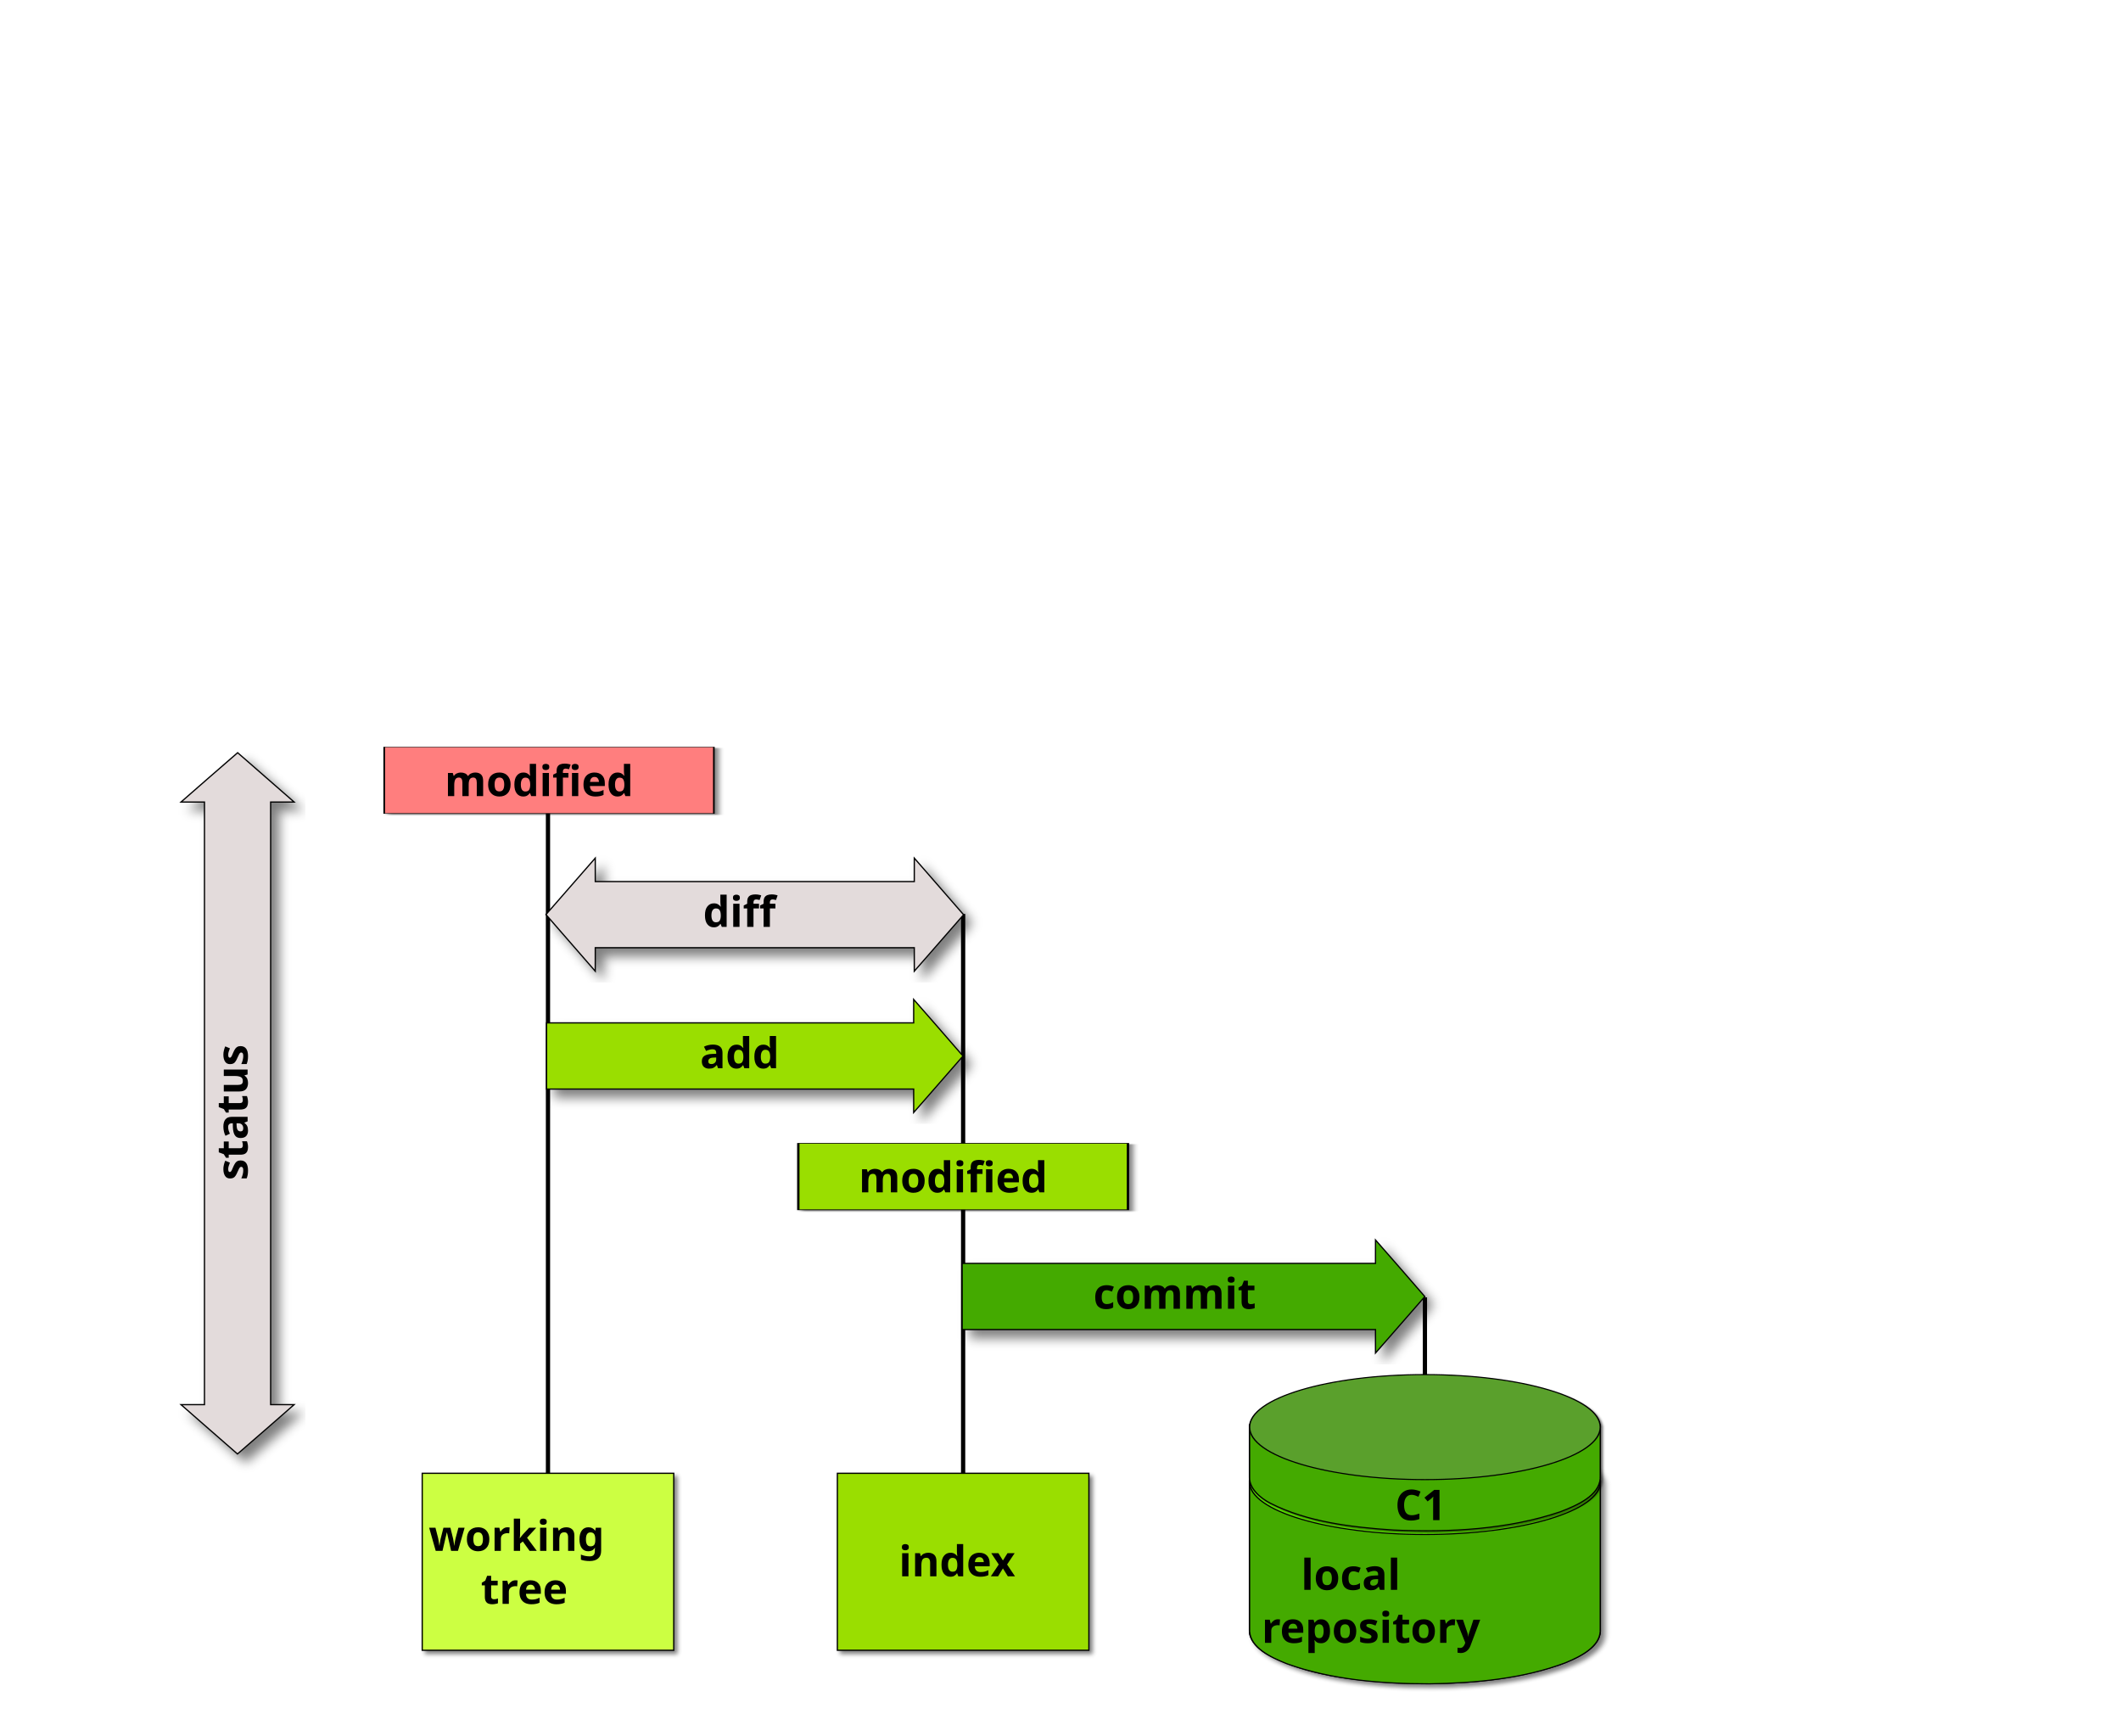
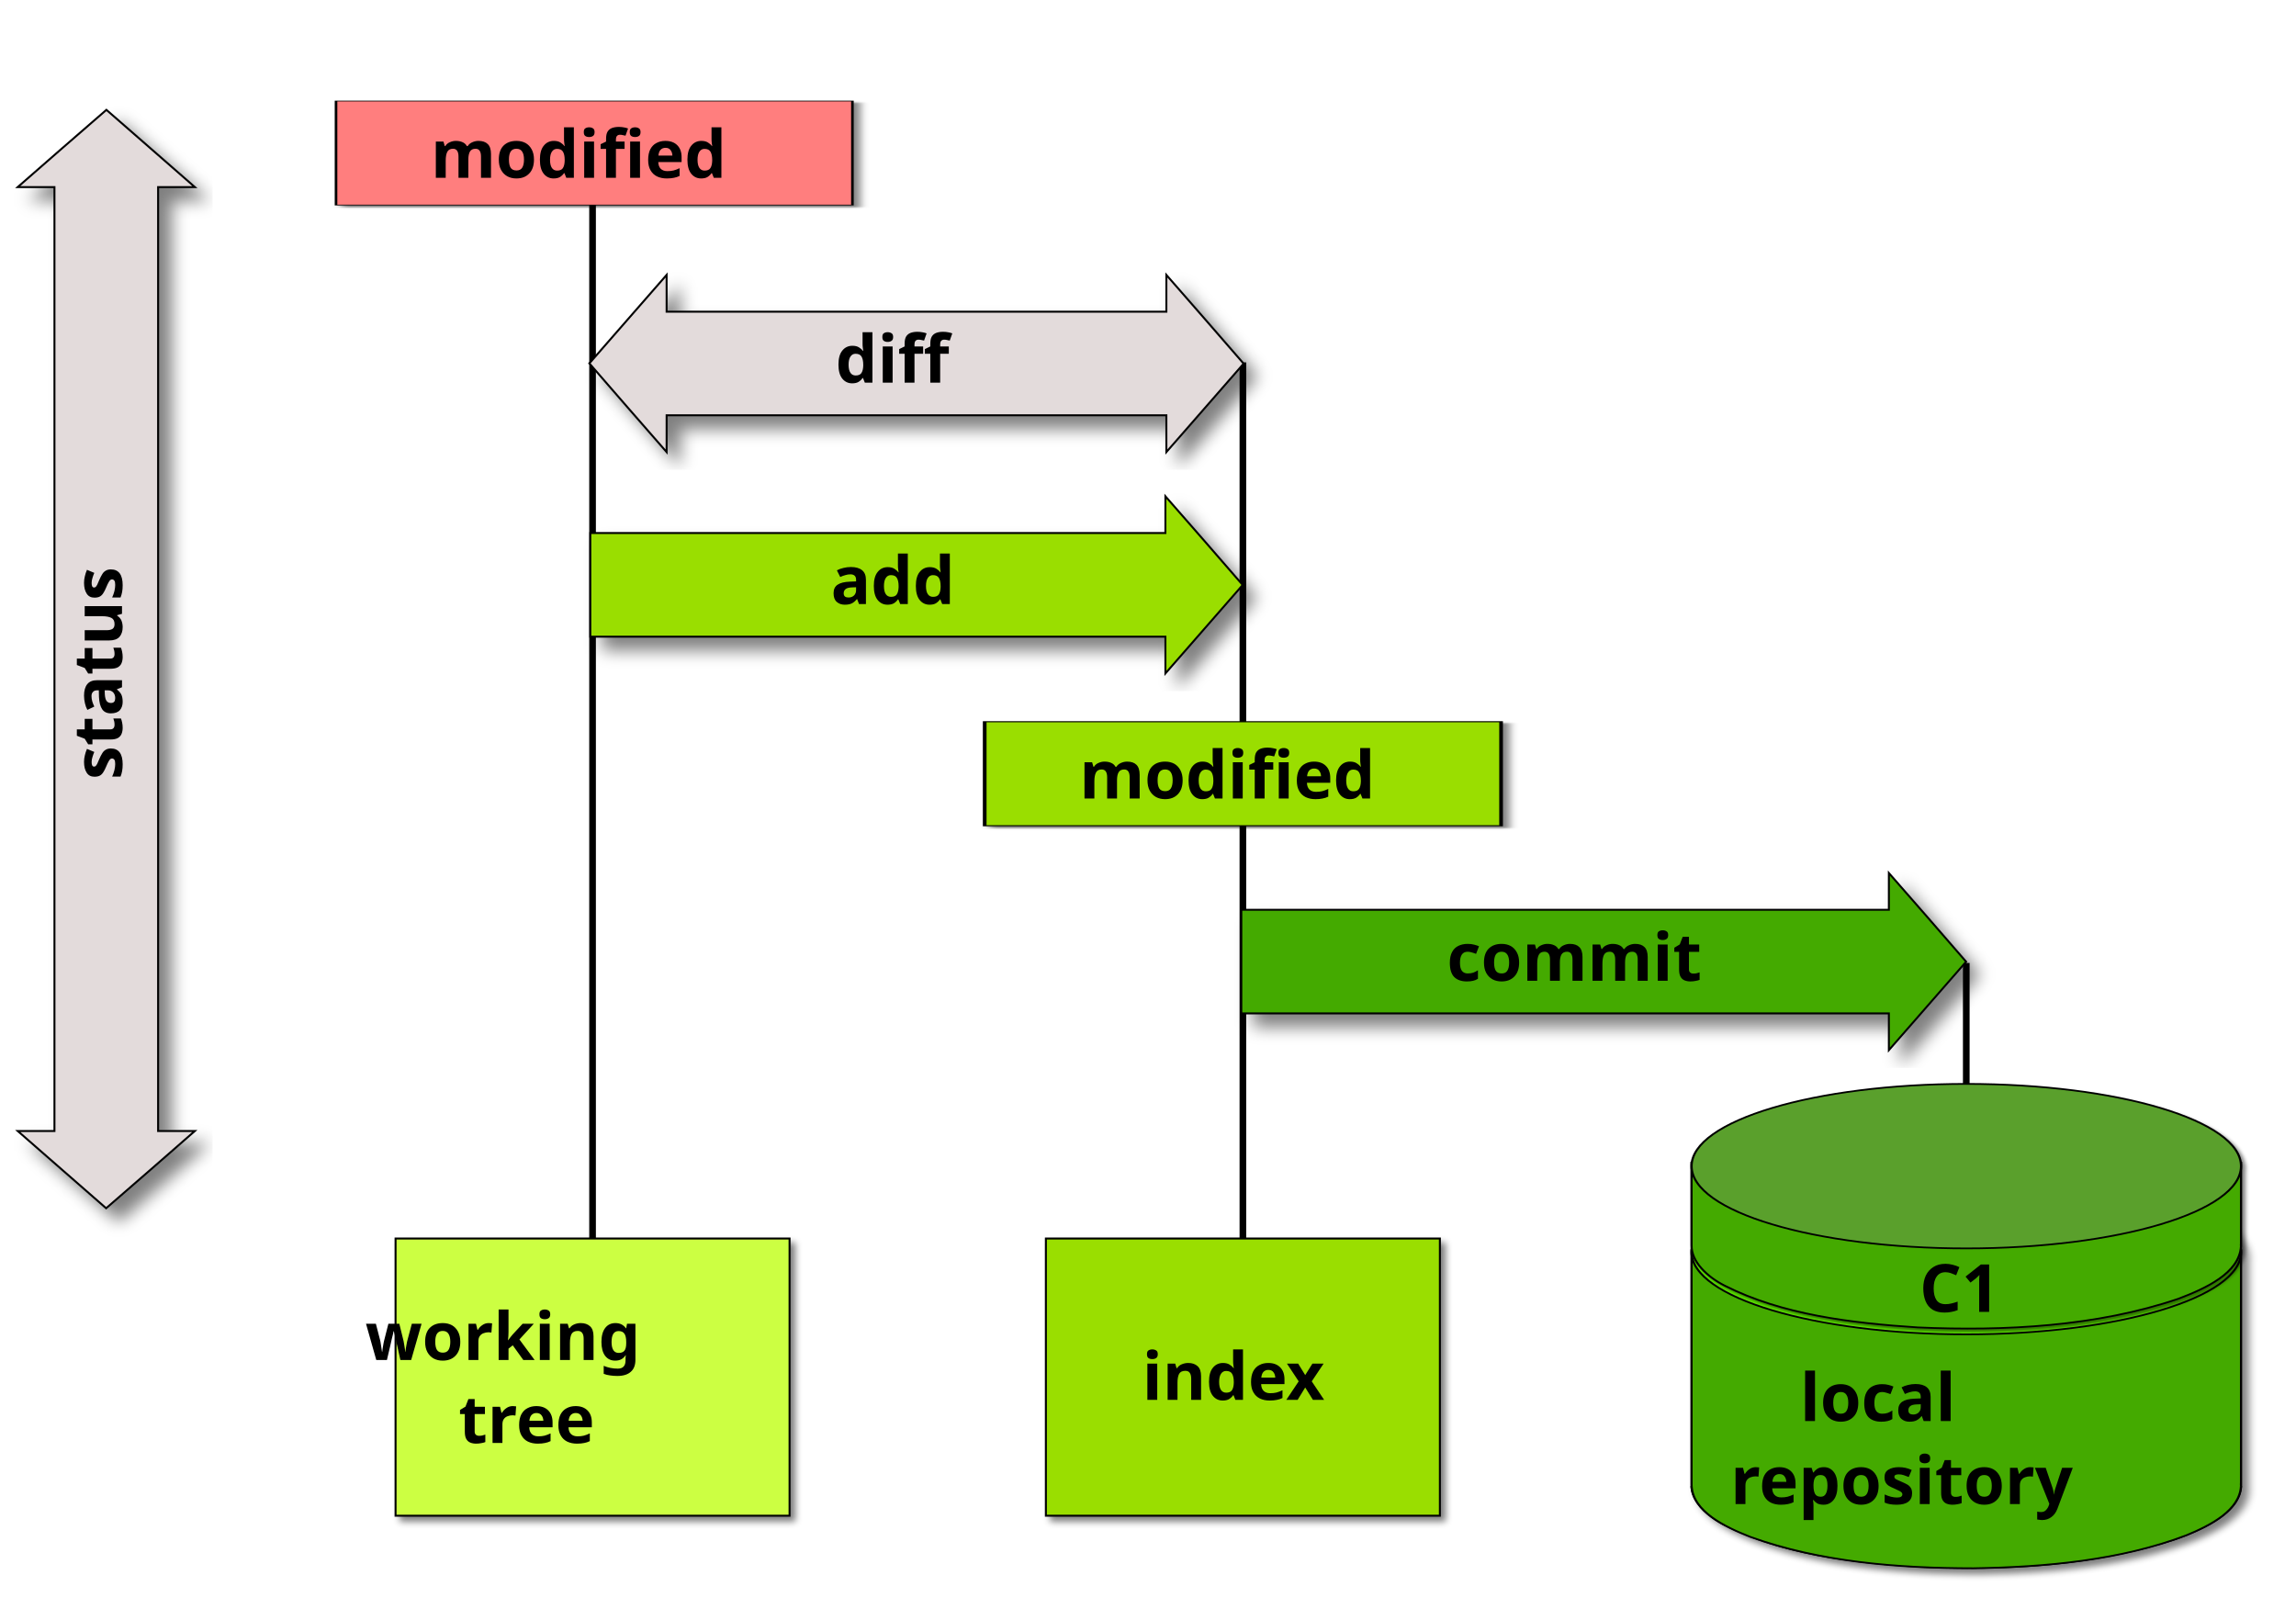
- <svg xmlns="http://www.w3.org/2000/svg" xmlns:ns1="http://www.openswatchbook.org/uri/2009/osb" width="389.764" height="318.898" id="svg2" version="1.1">
+ <svg xmlns="http://www.w3.org/2000/svg" xmlns:ns1="http://www.openswatchbook.org/uri/2009/osb" width="269.34" height="188.648" id="svg2" version="1.1">
  <defs id="defs4">
    <marker style="overflow:visible" id="TriangleOutS" refX="0" refY="0" orient="auto">
-       <path transform="scale(0.2,0.2)" style="fill-rule:evenodd;stroke:#000000;stroke-width:1pt" d="m 5.77,0 -8.65,5 0,-10 8.65,5 z" id="path4184" />
+       <path transform="scale(0.2)" style="fill-rule:evenodd;stroke:#000000;stroke-width:1pt" d="M 5.77,0 -2.88,5 V -5 Z" id="path4184" />
    </marker>
    <marker style="overflow:visible" id="TriangleOutL" refX="0" refY="0" orient="auto">
-       <path transform="scale(0.8,0.8)" style="fill-rule:evenodd;stroke:#000000;stroke-width:1pt" d="m 5.77,0 -8.65,5 0,-10 8.65,5 z" id="path4178" />
+       <path transform="scale(0.8)" style="fill-rule:evenodd;stroke:#000000;stroke-width:1pt" d="M 5.77,0 -2.88,5 V -5 Z" id="path4178" />
    </marker>
    <marker style="overflow:visible" id="Arrow1Mend" refX="0" refY="0" orient="auto">
-       <path transform="matrix(-0.4,0,0,-0.4,-4,0)" style="fill-rule:evenodd;stroke:#000000;stroke-width:1pt" d="M 0,0 5,-5 -12.5,0 5,5 0,0 z" id="path4045" />
+       <path transform="matrix(-0.4,0,0,-0.4,-4,0)" style="fill-rule:evenodd;stroke:#000000;stroke-width:1pt" d="M 0,0 5,-5 -12.5,0 5,5 Z" id="path4045" />
    </marker>
    <marker style="overflow:visible" id="Arrow1Lend" refX="0" refY="0" orient="auto">
-       <path transform="matrix(-0.8,0,0,-0.8,-10,0)" style="fill-rule:evenodd;stroke:#000000;stroke-width:1pt" d="M 0,0 5,-5 -12.5,0 5,5 0,0 z" id="path4039" />
+       <path transform="matrix(-0.8,0,0,-0.8,-10,0)" style="fill-rule:evenodd;stroke:#000000;stroke-width:1pt" d="M 0,0 5,-5 -12.5,0 5,5 Z" id="path4039" />
    </marker>
    <marker style="overflow:visible" id="Arrow1Lstart" refX="0" refY="0" orient="auto">
-       <path transform="matrix(0.8,0,0,0.8,10,0)" style="fill-rule:evenodd;stroke:#000000;stroke-width:1pt" d="M 0,0 5,-5 -12.5,0 5,5 0,0 z" id="path4036" />
+       <path transform="matrix(0.8,0,0,0.8,10,0)" style="fill-rule:evenodd;stroke:#000000;stroke-width:1pt" d="M 0,0 5,-5 -12.5,0 5,5 Z" id="path4036" />
    </marker>
    <linearGradient ns1:paint="solid" id="linearGradient4513">
      <stop id="stop4515" offset="0" style="stop-color:#000000;stop-opacity:1;" />
    </linearGradient>
    <marker style="overflow:visible" id="Arrow2Lend" refX="0" refY="0" orient="auto">
      <path transform="matrix(-1.1,0,0,-1.1,-1.1,0)" d="M 8.719,4.034 -2.207,0.016 8.719,-4.002 c -1.745,2.372 -1.735,5.617 -6e-7,8.035 z" style="fill-rule:evenodd;stroke-width:0.625;stroke-linejoin:round" id="path4057" />
    </marker>
    <marker style="overflow:visible" id="Arrow2Lend-7" refX="0" refY="0" orient="auto">
      <path transform="matrix(-1.1,0,0,-1.1,-1.1,0)" d="M 8.719,4.034 -2.207,0.016 8.719,-4.002 c -1.745,2.372 -1.735,5.617 -6e-7,8.035 z" style="fill-rule:evenodd;stroke-width:0.625;stroke-linejoin:round" id="path4057-6" />
    </marker>
    <marker style="overflow:visible" id="TriangleOutS9" refX="0" refY="0" orient="auto">
-       <path transform="scale(0.2,0.2)" style="fill:#deaa87;fill-rule:evenodd;stroke:#deaa87;stroke-width:1pt" d="m 5.77,0 -8.65,5 0,-10 8.65,5 z" id="path6605" />
+       <path transform="scale(0.2)" style="fill:#deaa87;fill-rule:evenodd;stroke:#deaa87;stroke-width:1pt" d="M 5.77,0 -2.88,5 V -5 Z" id="path6605" />
    </marker>
-     <filter color-interpolation-filters="sRGB" id="filter5995-5">
+     <filter id="filter5995-5" style="color-interpolation-filters:sRGB">
      <feFlood flood-opacity="0.5" flood-color="rgb(0,0,0)" result="flood" id="feFlood5997-8" />
      <feComposite in="flood" in2="SourceGraphic" operator="in" result="composite1" id="feComposite5999-9" />
      <feGaussianBlur stdDeviation="1" result="blur" id="feGaussianBlur6001-2" />
      <feOffset dx="1.5" dy="1.5" result="offset" id="feOffset6003-8" />
      <feComposite in="SourceGraphic" in2="offset" operator="over" result="composite2" id="feComposite6005-6" />
    </filter>
-     <filter color-interpolation-filters="sRGB" id="filter5995-1">
+     <filter id="filter5995-1" style="color-interpolation-filters:sRGB">
      <feFlood flood-opacity="0.5" flood-color="rgb(0,0,0)" result="flood" id="feFlood5997-1" />
      <feComposite in="flood" in2="SourceGraphic" operator="in" result="composite1" id="feComposite5999-8" />
      <feGaussianBlur stdDeviation="1" result="blur" id="feGaussianBlur6001-6" />
      <feOffset dx="1.5" dy="1.5" result="offset" id="feOffset6003-1" />
      <feComposite in="SourceGraphic" in2="offset" operator="over" result="composite2" id="feComposite6005-3" />
    </filter>
  </defs>
-   <g transform="translate(0,-733.4651)" id="layer1">
-     <path id="path3159" d="m 261.848,971.853 0,46.821" style="fill:none;stroke:#000000;stroke-width:0.779;stroke-linecap:butt;stroke-linejoin:miter;stroke-miterlimit:4;stroke-opacity:1;stroke-dasharray:none" />
-     <path id="path4128" d="m 100.7,880.973 0,132.751" style="fill:none;stroke:#000000;stroke-width:0.78;stroke-linecap:butt;stroke-linejoin:miter;stroke-miterlimit:4;stroke-opacity:1;stroke-dasharray:none" />
-     <path style="fill:none;stroke:#000000;stroke-width:0.779;stroke-linecap:butt;stroke-linejoin:miter;stroke-miterlimit:4;stroke-opacity:1;stroke-dasharray:none" d="m 176.989,901.397 0,117.276" id="path4118" />
+   <g transform="translate(-31.18798,-858.8858)" id="layer1">
+     <path id="path3159" d="m 261.848,971.853 v 46.821" style="fill:none;stroke:#000000;stroke-width:0.779;stroke-linecap:butt;stroke-linejoin:miter;stroke-miterlimit:4;stroke-dasharray:none;stroke-opacity:1" />
+     <path id="path4128" d="M 100.7,880.973 V 1013.724" style="fill:none;stroke:#000000;stroke-width:0.78;stroke-linecap:butt;stroke-linejoin:miter;stroke-miterlimit:4;stroke-dasharray:none;stroke-opacity:1" />
+     <path style="fill:none;stroke:#000000;stroke-width:0.779;stroke-linecap:butt;stroke-linejoin:miter;stroke-miterlimit:4;stroke-dasharray:none;stroke-opacity:1" d="M 176.989,901.397 V 1018.674" id="path4118" />
    <g transform="matrix(0.5191779,0,0,0.4059778,-32.79595,757.864)" id="g5532" style="fill:#64f800;fill-opacity:1;filter:url(#filter5995-5)">
-       <g id="g3293" transform="matrix(0.4966146,0,0,0.4966146,279.8466,555.4813)" style="fill:#64f800;fill-opacity:1;stroke:#000000;stroke-width:1;stroke-miterlimit:4;stroke-opacity:1;stroke-dasharray:none">
-         <path style="color:#000000;fill:#44aa00;fill-opacity:1;fill-rule:nonzero;stroke:#000000;stroke-width:1;stroke-miterlimit:4;stroke-opacity:1;stroke-dasharray:none;marker:none;visibility:visible;display:inline;overflow:visible;enable-background:accumulate" d="m 695.969,87.406 0,136.375 c -0.219,9.524 7.216,18.513 15.125,23.562 25.962,16.82 57.495,21.775 87.781,24.281 39.978,2.256 81.456,-0.584 118.594,-16.656 12.444,-6.019 27.748,-14.959 28.531,-30.438 0.002,-0.248 -0.022,-0.504 -0.031,-0.75 l 0.031,0 0,-136.375 -250.031,0 z" transform="translate(-241.7143,22.55341)" id="path3289" />
-         <path d="m 704.286,111.076 c 0,26.431 -55.964,47.857 -125,47.857 -69.036,0 -125,-21.426 -125,-47.857 0,-26.431 55.964,-47.857 125,-47.857 69.036,0 125,21.426 125,47.857 z" style="color:#000000;fill:#5de800;fill-opacity:1;fill-rule:nonzero;stroke:#000000;stroke-width:1;stroke-miterlimit:4;stroke-opacity:1;stroke-dasharray:none;marker:none;visibility:visible;display:inline;overflow:visible;enable-background:accumulate" id="path3075" />
+       <g id="g3293" transform="matrix(0.4966146,0,0,0.4966146,279.8466,555.4813)" style="fill:#64f800;fill-opacity:1;stroke:#000000;stroke-width:1;stroke-miterlimit:4;stroke-dasharray:none;stroke-opacity:1">
+         <path style="color:#000000;display:inline;overflow:visible;visibility:visible;fill:#44aa00;fill-opacity:1;fill-rule:nonzero;stroke:#000000;stroke-width:1;stroke-miterlimit:4;stroke-dasharray:none;stroke-opacity:1;marker:none;enable-background:accumulate" d="m 695.969,87.406 v 136.375 c -0.219,9.524 7.216,18.513 15.125,23.562 25.962,16.82 57.495,21.775 87.781,24.281 39.978,2.256 81.456,-0.584 118.594,-16.656 12.444,-6.019 27.748,-14.959 28.531,-30.438 0.002,-0.248 -0.022,-0.504 -0.031,-0.75 H 946 v -136.375 z" transform="translate(-241.7143,22.55341)" id="path3289" />
+         <path d="m 704.286,111.076 c 0,26.431 -55.964,47.857 -125,47.857 -69.036,0 -125,-21.426 -125,-47.857 0,-26.431 55.964,-47.857 125,-47.857 69.036,0 125,21.426 125,47.857 z" style="color:#000000;display:inline;overflow:visible;visibility:visible;fill:#5de800;fill-opacity:1;fill-rule:nonzero;stroke:#000000;stroke-width:1;stroke-miterlimit:4;stroke-dasharray:none;stroke-opacity:1;marker:none;enable-background:accumulate" id="path3075" />
      </g>
-       <path id="path4537" d="m 505.447,678.241 c 0.308,7.298 7.387,11.728 13.24,14.673 15.7,7.249 33.325,9.075 50.439,9.086 16.381,-0.332 33.239,-2.309 48.142,-9.539 5.538,-2.907 12.086,-7.293 12.332,-14.22" style="color:#000000;fill:#44aa00;fill-opacity:1;stroke:#000000;stroke-width:0.497;stroke-miterlimit:4;stroke-opacity:1;stroke-dasharray:none;marker:none;visibility:visible;display:inline;overflow:visible;enable-background:accumulate" />
+       <path id="path4537" d="m 505.447,678.241 c 0.308,7.298 7.387,11.728 13.24,14.673 15.7,7.249 33.325,9.075 50.439,9.086 16.381,-0.332 33.239,-2.309 48.142,-9.539 5.538,-2.907 12.086,-7.293 12.332,-14.22" style="color:#000000;display:inline;overflow:visible;visibility:visible;fill:#44aa00;fill-opacity:1;stroke:#000000;stroke-width:0.497;stroke-miterlimit:4;stroke-dasharray:none;stroke-opacity:1;marker:none;enable-background:accumulate" />
    </g>
    <g id="g7076" transform="matrix(0.3895608,0,0,0.3895608,-5.508709,651.9395)" style="filter:url(#filter5995-5)">
-       <rect style="color:#000000;fill:#9ade00;fill-opacity:1;stroke:#000000;stroke-width:0.594;stroke-miterlimit:4;stroke-opacity:1;stroke-dasharray:none;marker:none;visibility:visible;display:inline;overflow:visible;enable-background:accumulate" id="rect2985" width="118.646" height="83.475" x="409.147" y="904.192" />
+       <rect style="color:#000000;display:inline;overflow:visible;visibility:visible;fill:#9ade00;fill-opacity:1;stroke:#000000;stroke-width:0.594;stroke-miterlimit:4;stroke-dasharray:none;stroke-opacity:1;marker:none;enable-background:accumulate" id="rect2985" width="118.646" height="83.475" x="409.147" y="904.192" />
    </g>
-     <text id="text3014-8-9" y="1023.104" x="165.175" style="font-size:6.795px;font-style:normal;font-variant:normal;font-weight:normal;font-stretch:normal;line-height:125%;letter-spacing:0px;word-spacing:0px;fill:#000000;fill-opacity:1;stroke:none;font-family:STIX;-inkscape-font-specification:STIX" xml:space="preserve">
-       <tspan style="font-size:7.791px;font-style:normal;font-variant:normal;font-weight:bold;font-stretch:normal;fill:#000000;font-family:Sans;-inkscape-font-specification:Sans Bold" y="1023.104" x="165.175" id="tspan3016-1-7">index</tspan>
+     <text id="text3014-8-9" y="1023.104" x="165.175" style="font-style:normal;font-variant:normal;font-weight:normal;font-stretch:normal;line-height:0%;font-family:STIX;-inkscape-font-specification:STIX;letter-spacing:0px;word-spacing:0px;fill:#000000;fill-opacity:1;stroke:none" xml:space="preserve">
+       <tspan style="font-style:normal;font-variant:normal;font-weight:bold;font-stretch:normal;font-size:7.791px;line-height:1.25;font-family:sans-serif;-inkscape-font-specification:'Sans Bold';fill:#000000" y="1023.104" x="165.175" id="tspan3016-1-7">index</tspan>
    </text>
    <g id="g7072" transform="matrix(0.3895608,0,0,0.3895608,-5.508709,651.9395)" style="filter:url(#filter5995-5)">
-       <rect style="color:#000000;fill:#ccff42;fill-opacity:1;stroke:#000000;stroke-width:0.594;stroke-miterlimit:4;stroke-opacity:1;stroke-dasharray:none;marker:none;visibility:visible;display:inline;overflow:visible;enable-background:accumulate" id="rect2985-3" width="118.646" height="83.475" x="213.315" y="904.192" />
+       <rect style="color:#000000;display:inline;overflow:visible;visibility:visible;fill:#ccff42;fill-opacity:1;stroke:#000000;stroke-width:0.594;stroke-miterlimit:4;stroke-dasharray:none;stroke-opacity:1;marker:none;enable-background:accumulate" id="rect2985-3" width="118.646" height="83.475" x="213.315" y="904.192" />
    </g>
-     <text id="text3014-8" y="1018.426" x="100.767" style="font-size:6.795px;font-style:normal;font-variant:normal;font-weight:normal;font-stretch:normal;text-align:center;line-height:125%;letter-spacing:0px;word-spacing:0px;text-anchor:middle;fill:#000000;fill-opacity:1;stroke:none;font-family:STIX;-inkscape-font-specification:STIX" xml:space="preserve">
-       <tspan style="font-size:7.791px;font-style:normal;font-variant:normal;font-weight:bold;font-stretch:normal;text-align:center;text-anchor:middle;fill:#000000;font-family:Sans;-inkscape-font-specification:Sans Bold" y="1018.426" x="102.122" id="tspan3016-1">working </tspan>
-       <tspan style="font-size:7.791px;font-style:normal;font-variant:normal;font-weight:bold;font-stretch:normal;text-align:center;text-anchor:middle;fill:#000000;font-family:Sans;-inkscape-font-specification:Sans Bold" y="1028.165" x="100.767" id="tspan3279">tree</tspan>
+     <text id="text3014-8" y="1018.426" x="100.767" style="font-style:normal;font-variant:normal;font-weight:normal;font-stretch:normal;line-height:0%;font-family:STIX;-inkscape-font-specification:STIX;text-align:center;letter-spacing:0px;word-spacing:0px;text-anchor:middle;fill:#000000;fill-opacity:1;stroke:none" xml:space="preserve">
+       <tspan style="font-style:normal;font-variant:normal;font-weight:bold;font-stretch:normal;font-size:7.791px;line-height:1.25;font-family:sans-serif;-inkscape-font-specification:'Sans Bold';text-align:center;text-anchor:middle;fill:#000000" y="1018.426" x="102.122" id="tspan3016-1">working </tspan>
+       <tspan style="font-style:normal;font-variant:normal;font-weight:bold;font-stretch:normal;font-size:7.791px;line-height:1.25;font-family:sans-serif;-inkscape-font-specification:'Sans Bold';text-align:center;text-anchor:middle;fill:#000000" y="1028.165" x="100.767" id="tspan3279">tree</tspan>
    </text>
-     <g transform="translate(19.50745,37.47321)" id="text4539" style="font-size:40px;font-style:normal;font-weight:normal;line-height:125%;letter-spacing:0px;word-spacing:0px;fill:#000000;fill-opacity:1;stroke:none;font-family:Sans" />
-     <text id="text5934" y="1025.589" x="262.057" style="font-size:15.582px;font-style:normal;font-weight:normal;text-align:center;line-height:125%;letter-spacing:0px;word-spacing:0px;text-anchor:middle;fill:#000000;fill-opacity:1;stroke:none;font-family:Sans" xml:space="preserve">
-       <tspan style="font-size:7.791px;font-weight:bold;text-align:center;text-anchor:middle" y="1025.589" x="263.411" id="tspan5936">local </tspan>
-       <tspan id="tspan5938" style="font-size:7.791px;font-weight:bold;text-align:center;text-anchor:middle" y="1035.328" x="262.057">repository</tspan>
+     <g transform="translate(19.50745,37.47321)" id="text4539" style="font-style:normal;font-weight:normal;font-size:40px;line-height:125%;font-family:Sans;letter-spacing:0px;word-spacing:0px;fill:#000000;fill-opacity:1;stroke:none" />
+     <text id="text5934" y="1025.589" x="262.057" style="font-style:normal;font-weight:normal;line-height:0%;font-family:sans-serif;text-align:center;letter-spacing:0px;word-spacing:0px;text-anchor:middle;fill:#000000;fill-opacity:1;stroke:none" xml:space="preserve">
+       <tspan style="font-weight:bold;font-size:7.791px;line-height:1.25;font-family:sans-serif;text-align:center;text-anchor:middle" y="1025.589" x="263.411" id="tspan5936">local </tspan>
+       <tspan id="tspan5938" style="font-weight:bold;font-size:7.791px;line-height:1.25;font-family:sans-serif;text-align:center;text-anchor:middle" y="1035.328" x="262.057">repository</tspan>
    </text>
-     <flowRoot xml:space="preserve" id="flowRoot4099" style="fill:black;stroke:none;stroke-opacity:1;stroke-width:1px;stroke-linejoin:miter;stroke-linecap:butt;fill-opacity:1;font-family:Sans;font-style:normal;font-weight:normal;font-size:40px;line-height:125%;letter-spacing:0px;word-spacing:0px">
-       <flowRegion id="flowRegion4101">
-         <rect id="rect4103" width="1182.668" height="487.172" x="-115.105" y="-166.653" />
-       </flowRegion>
-       <flowPara id="flowPara4105" />
-     </flowRoot>
-     <text xml:space="preserve" style="font-size:15.582px;font-style:normal;font-weight:normal;line-height:125%;letter-spacing:0px;word-spacing:0px;fill:#000000;fill-opacity:1;stroke:none;font-family:Sans" x="131.299" y="929.748" id="text4166">
-       <tspan style="font-size:7.791px;font-weight:bold" id="tspan4168" x="131.299" y="929.748">diff</tspan>
+     <text xml:space="preserve" style="font-style:normal;font-weight:normal;line-height:0%;font-family:sans-serif;letter-spacing:0px;word-spacing:0px;fill:#000000;fill-opacity:1;stroke:none" x="131.299" y="929.748" id="text4166">
+       <tspan style="font-weight:bold;font-size:7.791px;line-height:1.25;font-family:sans-serif" id="tspan4168" x="131.299" y="929.748">diff</tspan>
    </text>
    <g style="fill:#ff2a2a;filter:url(#filter5995-5)" id="g4176" transform="matrix(0.5105564,0,0,0.1461627,-38.30228,738.5796)">
-       <rect style="color:#000000;fill:#ff7e7e;fill-opacity:1;stroke:#000000;stroke-width:0.594;stroke-miterlimit:4;stroke-opacity:1;stroke-dasharray:none;marker:none;visibility:visible;display:inline;overflow:visible;filter:url(#filter5995);enable-background:accumulate" id="rect4178" width="118.646" height="83.475" x="213.315" y="904.192" />
+       <rect style="color:#000000;display:inline;overflow:visible;visibility:visible;fill:#ff7e7e;fill-opacity:1;stroke:#000000;stroke-width:0.594;stroke-miterlimit:4;stroke-dasharray:none;stroke-opacity:1;marker:none;filter:url(#filter5995);enable-background:accumulate" id="rect4178" width="118.646" height="83.475" x="213.315" y="904.192" />
    </g>
-     <text id="text4180" y="879.744" x="81.706" style="font-size:40px;font-style:normal;font-weight:normal;line-height:125%;letter-spacing:0px;word-spacing:0px;fill:#000000;fill-opacity:1;stroke:none;font-family:Sans" xml:space="preserve">
-       <tspan id="tspan4182" style="font-size:7.791px;font-weight:bold" y="879.744" x="81.706">modified</tspan>
+     <text id="text4180" y="879.744" x="81.706" style="font-style:normal;font-weight:normal;line-height:0%;font-family:sans-serif;letter-spacing:0px;word-spacing:0px;fill:#000000;fill-opacity:1;stroke:none" xml:space="preserve">
+       <tspan id="tspan4182" style="font-weight:bold;font-size:7.791px;line-height:1.25;font-family:sans-serif" y="879.744" x="81.706">modified</tspan>
    </text>
-     <path style="color:#000000;fill:#9ade00;fill-opacity:1;fill-rule:nonzero;stroke:#000000;stroke-width:0.23;stroke-linecap:butt;stroke-linejoin:miter;stroke-miterlimit:4;stroke-opacity:1;stroke-dasharray:none;stroke-dashoffset:0;marker:none;visibility:visible;display:inline;overflow:visible;filter:url(#filter5995-5);enable-background:accumulate" d="m 167.9,917.106 0,4.312 -67.463,0 0,12.156 67.463,0 0,4.312 4.531,-5.188 4.531,-5.188 -4.531,-5.219 z" id="rect6830" />
-     <text xml:space="preserve" style="font-size:15.582px;font-style:normal;font-weight:normal;line-height:125%;letter-spacing:0px;word-spacing:0px;fill:#000000;fill-opacity:1;stroke:none;font-family:Sans" x="128.646" y="929.748" id="text4172">
-       <tspan style="font-size:7.791px;font-weight:bold" id="tspan4174" x="128.646" y="929.748">add</tspan>
+     <path style="color:#000000;display:inline;overflow:visible;visibility:visible;fill:#9ade00;fill-opacity:1;fill-rule:nonzero;stroke:#000000;stroke-width:0.23;stroke-linecap:butt;stroke-linejoin:miter;stroke-miterlimit:4;stroke-dasharray:none;stroke-dashoffset:0;stroke-opacity:1;marker:none;filter:url(#filter5995-5);enable-background:accumulate" d="m 167.9,917.106 v 4.312 H 100.438 v 12.156 h 67.463 v 4.312 l 4.531,-5.188 4.531,-5.188 -4.531,-5.219 z" id="rect6830" />
+     <text xml:space="preserve" style="font-style:normal;font-weight:normal;line-height:0%;font-family:sans-serif;letter-spacing:0px;word-spacing:0px;fill:#000000;fill-opacity:1;stroke:none" x="128.646" y="929.748" id="text4172">
+       <tspan style="font-weight:bold;font-size:7.791px;line-height:1.25;font-family:sans-serif" id="tspan4174" x="128.646" y="929.748">add</tspan>
    </text>
-     <g transform="matrix(0.5105564,0,0,0.1461627,37.79166,811.3946)" id="g3145" style="color:#000000;fill:#31dc00;fill-opacity:1;fill-rule:nonzero;stroke:#000000;stroke-width:0.847;stroke-linecap:butt;stroke-linejoin:miter;stroke-miterlimit:4;stroke-opacity:1;stroke-dasharray:none;stroke-dashoffset:0;marker:none;visibility:visible;display:inline;overflow:visible;filter:url(#filter5995-5);enable-background:accumulate">
-       <rect y="904.192" x="213.315" height="83.475" width="118.646" id="rect3147" style="color:#000000;fill:#9ade00;fill-opacity:1;fill-rule:nonzero;stroke:#000000;stroke-width:0.847;stroke-linecap:butt;stroke-linejoin:miter;stroke-miterlimit:4;stroke-opacity:1;stroke-dasharray:none;stroke-dashoffset:0;marker:none;visibility:visible;display:inline;overflow:visible;filter:url(#filter5995-4);enable-background:accumulate" />
+     <g transform="matrix(0.5105564,0,0,0.1461627,37.79166,811.3946)" id="g3145" style="color:#000000;display:inline;overflow:visible;visibility:visible;fill:#31dc00;fill-opacity:1;fill-rule:nonzero;stroke:#000000;stroke-width:0.847;stroke-linecap:butt;stroke-linejoin:miter;stroke-miterlimit:4;stroke-dasharray:none;stroke-dashoffset:0;stroke-opacity:1;marker:none;filter:url(#filter5995-5);enable-background:accumulate">
+       <rect y="904.192" x="213.315" height="83.475" width="118.646" id="rect3147" style="color:#000000;display:inline;overflow:visible;visibility:visible;fill:#9ade00;fill-opacity:1;fill-rule:nonzero;stroke:#000000;stroke-width:0.847;stroke-linecap:butt;stroke-linejoin:miter;stroke-miterlimit:4;stroke-dasharray:none;stroke-dashoffset:0;stroke-opacity:1;marker:none;filter:url(#filter5995-4);enable-background:accumulate" />
    </g>
-     <text xml:space="preserve" style="font-size:40px;font-style:normal;font-weight:normal;line-height:125%;letter-spacing:0px;word-spacing:0px;fill:#000000;fill-opacity:1;stroke:none;font-family:Sans" x="157.8" y="952.559" id="text3149">
-       <tspan x="157.8" y="952.559" style="font-size:7.791px;font-weight:bold" id="tspan3151">modified</tspan>
+     <text xml:space="preserve" style="font-style:normal;font-weight:normal;line-height:0%;font-family:sans-serif;letter-spacing:0px;word-spacing:0px;fill:#000000;fill-opacity:1;stroke:none" x="157.8" y="952.559" id="text3149">
+       <tspan x="157.8" y="952.559" style="font-weight:bold;font-size:7.791px;line-height:1.25;font-family:sans-serif" id="tspan3151">modified</tspan>
    </text>
-     <path id="path3153" d="m 252.768,961.3 0,4.312 -75.963,0 0,12.156 75.963,0 0,4.312 4.531,-5.188 4.531,-5.188 -4.531,-5.219 z" style="color:#000000;fill:#44aa00;fill-opacity:1;fill-rule:nonzero;stroke:#000000;stroke-width:0.228;stroke-linecap:butt;stroke-linejoin:miter;stroke-miterlimit:4;stroke-opacity:1;stroke-dasharray:none;stroke-dashoffset:0;marker:none;visibility:visible;display:inline;overflow:visible;filter:url(#filter5995-5);enable-background:accumulate" />
-     <text id="text3155" y="973.942" x="200.921" style="font-size:15.582px;font-style:normal;font-weight:normal;line-height:125%;letter-spacing:0px;word-spacing:0px;fill:#000000;fill-opacity:1;stroke:none;font-family:Sans" xml:space="preserve">
-       <tspan y="973.942" x="200.921" id="tspan3157" style="font-size:7.791px;font-weight:bold">commit</tspan>
+     <path id="path3153" d="m 252.768,961.3 v 4.312 h -75.963 v 12.156 h 75.963 v 4.312 l 4.531,-5.188 4.531,-5.188 -4.531,-5.219 z" style="color:#000000;display:inline;overflow:visible;visibility:visible;fill:#44aa00;fill-opacity:1;fill-rule:nonzero;stroke:#000000;stroke-width:0.228;stroke-linecap:butt;stroke-linejoin:miter;stroke-miterlimit:4;stroke-dasharray:none;stroke-dashoffset:0;stroke-opacity:1;marker:none;filter:url(#filter5995-5);enable-background:accumulate" />
+     <text id="text3155" y="973.942" x="200.921" style="font-style:normal;font-weight:normal;line-height:0%;font-family:sans-serif;letter-spacing:0px;word-spacing:0px;fill:#000000;fill-opacity:1;stroke:none" xml:space="preserve">
+       <tspan y="973.942" x="200.921" id="tspan3157" style="font-weight:bold;font-size:7.791px;line-height:1.25;font-family:sans-serif">commit</tspan>
    </text>
-     <path style="color:#000000;fill:#e3dbdb;fill-opacity:1;fill-rule:nonzero;stroke:#000000;stroke-width:0.23;stroke-linecap:butt;stroke-linejoin:miter;stroke-miterlimit:4;stroke-opacity:1;stroke-dasharray:none;stroke-dashoffset:0;marker:none;visibility:visible;display:inline;overflow:visible;filter:url(#filter5995-5);enable-background:accumulate" d="m 54.047,880.834 -5.188,-4.531 -5.188,-4.531 -5.219,4.531 -5.188,4.531 4.312,0 0,2.938 0,104.853 0,2.938 -4.312,0 5.188,4.531 5.188,4.531 5.219,-4.531 5.188,-4.531 -4.312,0 0,-2.938 0,-104.853 0,-2.938 z" id="path4580" />
-     <text xml:space="preserve" style="font-size:40px;font-style:normal;font-weight:normal;line-height:125%;letter-spacing:0px;word-spacing:0px;fill:#000000;fill-opacity:1;stroke:none;font-family:Sans" x="-950.362" y="45.502" id="text4585" transform="matrix(0,-1,1,0,0,0)">
-       <tspan id="tspan4587" x="-950.362" y="45.502" style="font-size:8px;font-weight:bold">status</tspan>
+     <path style="color:#000000;display:inline;overflow:visible;visibility:visible;fill:#e3dbdb;fill-opacity:1;fill-rule:nonzero;stroke:#000000;stroke-width:0.23;stroke-linecap:butt;stroke-linejoin:miter;stroke-miterlimit:4;stroke-dasharray:none;stroke-dashoffset:0;stroke-opacity:1;marker:none;filter:url(#filter5995-5);enable-background:accumulate" d="m 54.047,880.834 -5.188,-4.531 -5.188,-4.531 -5.219,4.531 -5.188,4.531 h 4.312 v 2.938 104.853 2.938 h -4.312 l 5.188,4.531 5.188,4.531 5.219,-4.531 5.188,-4.531 h -4.312 v -2.938 -104.853 -2.938 z" id="path4580" />
+     <text xml:space="preserve" style="font-style:normal;font-weight:normal;line-height:0%;font-family:sans-serif;letter-spacing:0px;word-spacing:0px;fill:#000000;fill-opacity:1;stroke:none" x="-950.362" y="45.502" id="text4585" transform="rotate(-90)">
+       <tspan id="tspan4587" x="-950.362" y="45.502" style="font-weight:bold;font-size:8px;line-height:1.25;font-family:sans-serif">status</tspan>
    </text>
-     <path id="path4170" d="m 109.388,891.137 c -3.021,3.458 -6.042,6.917 -9.062,10.375 3.01,3.479 6.036,6.942 9.062,10.406 l 0,-4.312 c 50.946,0 17.18,0 58.625,0 l 0,4.312 c 3.021,-3.458 6.042,-6.917 9.062,-10.375 -3.01,-3.479 -6.036,-6.942 -9.062,-10.406 l 0,4.312 c -51.094,0 -16.923,0 -58.625,0 z" style="color:#000000;fill:#e3dbdb;fill-opacity:1;fill-rule:nonzero;stroke:#000000;stroke-width:0.23;stroke-linecap:butt;stroke-linejoin:miter;stroke-miterlimit:4;stroke-opacity:1;stroke-dasharray:none;stroke-dashoffset:0;marker:none;visibility:visible;display:inline;overflow:visible;filter:url(#filter5995-5);enable-background:accumulate" />
-     <text xml:space="preserve" style="font-size:15.582px;font-style:normal;font-weight:normal;line-height:125%;letter-spacing:0px;word-spacing:0px;fill:#000000;fill-opacity:1;stroke:none;font-family:Sans" x="129.204" y="903.779" id="text4172-1">
-       <tspan style="font-size:7.791px;font-weight:bold" id="tspan4174-3" x="129.204" y="903.779">diff</tspan>
+     <path id="path4170" d="m 109.388,891.137 c -3.021,3.458 -6.042,6.917 -9.062,10.375 3.01,3.479 6.036,6.942 9.062,10.406 v -4.312 c 50.946,0 17.18,0 58.625,0 v 4.312 c 3.021,-3.458 6.042,-6.917 9.062,-10.375 -3.01,-3.479 -6.036,-6.942 -9.062,-10.406 v 4.312 c -51.094,0 -16.923,0 -58.625,0 z" style="color:#000000;display:inline;overflow:visible;visibility:visible;fill:#e3dbdb;fill-opacity:1;fill-rule:nonzero;stroke:#000000;stroke-width:0.23;stroke-linecap:butt;stroke-linejoin:miter;stroke-miterlimit:4;stroke-dasharray:none;stroke-dashoffset:0;stroke-opacity:1;marker:none;filter:url(#filter5995-5);enable-background:accumulate" />
+     <text xml:space="preserve" style="font-style:normal;font-weight:normal;line-height:0%;font-family:sans-serif;letter-spacing:0px;word-spacing:0px;fill:#000000;fill-opacity:1;stroke:none" x="129.204" y="903.779" id="text4172-1">
+       <tspan style="font-weight:bold;font-size:7.791px;line-height:1.25;font-family:sans-serif" id="tspan4174-3" x="129.204" y="903.779">diff</tspan>
    </text>
    <g style="fill:#64f800;fill-opacity:1" id="g3397" transform="matrix(0.5191779,0,0,0.4059778,-32.79595,555.3263)">
-       <g style="fill:#64f800;fill-opacity:1;stroke:#000000;stroke-width:1;stroke-miterlimit:4;stroke-opacity:1;stroke-dasharray:none;filter:url(#filter5995-1)" transform="matrix(0.4966146,0,0,0.4966146,279.8466,1034.459)" id="g3399">
-         <path id="path3401" d="m 695.969,76.541 0,48.041 c -0.219,9.524 7.216,18.513 15.125,23.562 25.962,16.82 57.495,21.775 87.781,24.281 39.978,2.256 81.456,-0.584 118.594,-16.656 12.444,-6.019 27.748,-14.959 28.531,-30.438 0.002,-0.248 -0.022,-0.504 -0.031,-0.75 l 0.031,0 0,-48.041 z" style="color:#000000;fill:#44aa00;fill-opacity:1;fill-rule:nonzero;stroke:#000000;stroke-width:1;stroke-miterlimit:4;stroke-opacity:1;stroke-dasharray:none;marker:none;visibility:visible;display:inline;overflow:visible;enable-background:accumulate" transform="translate(-241.7143,22.55341)" />
-         <path id="path3403" style="color:#000000;fill:#5aa02c;fill-opacity:1;fill-rule:nonzero;stroke:#000000;stroke-width:1;stroke-miterlimit:4;stroke-opacity:1;stroke-dasharray:none;marker:none;visibility:visible;display:inline;overflow:visible;enable-background:accumulate" d="m 704.286,101.157 c 0,26.431 -55.964,47.857 -125,47.857 -69.036,0 -125,-21.426 -125,-47.857 0,-26.431 55.964,-47.857 125,-47.857 69.036,0 125,21.426 125,47.857 z" />
+       <g style="fill:#64f800;fill-opacity:1;stroke:#000000;stroke-width:1;stroke-miterlimit:4;stroke-dasharray:none;stroke-opacity:1;filter:url(#filter5995-1)" transform="matrix(0.4966146,0,0,0.4966146,279.8466,1034.459)" id="g3399">
+         <path id="path3401" d="m 695.969,76.541 v 48.041 c -0.219,9.524 7.216,18.513 15.125,23.562 25.962,16.82 57.495,21.775 87.781,24.281 39.978,2.256 81.456,-0.584 118.594,-16.656 12.444,-6.019 27.748,-14.959 28.531,-30.438 0.002,-0.248 -0.022,-0.504 -0.031,-0.75 H 946 V 76.541 Z" style="color:#000000;display:inline;overflow:visible;visibility:visible;fill:#44aa00;fill-opacity:1;fill-rule:nonzero;stroke:#000000;stroke-width:1;stroke-miterlimit:4;stroke-dasharray:none;stroke-opacity:1;marker:none;enable-background:accumulate" transform="translate(-241.7143,22.55341)" />
+         <path id="path3403" style="color:#000000;display:inline;overflow:visible;visibility:visible;fill:#5aa02c;fill-opacity:1;fill-rule:nonzero;stroke:#000000;stroke-width:1;stroke-miterlimit:4;stroke-dasharray:none;stroke-opacity:1;marker:none;enable-background:accumulate" d="m 704.286,101.157 c 0,26.431 -55.964,47.857 -125,47.857 -69.036,0 -125,-21.426 -125,-47.857 0,-26.431 55.964,-47.857 125,-47.857 69.036,0 125,21.426 125,47.857 z" />
      </g>
    </g>
-     <text xml:space="preserve" style="font-size:15.582px;font-style:normal;font-weight:normal;line-height:125%;letter-spacing:0px;word-spacing:0px;fill:#000000;fill-opacity:1;stroke:none;font-family:Sans" x="256.35" y="1012.784" id="text3410">
-       <tspan style="font-size:7.791px;font-weight:bold" id="tspan3412" x="256.35" y="1012.784">C1</tspan>
+     <text xml:space="preserve" style="font-style:normal;font-weight:normal;line-height:0%;font-family:sans-serif;letter-spacing:0px;word-spacing:0px;fill:#000000;fill-opacity:1;stroke:none" x="256.35" y="1012.784" id="text3410">
+       <tspan style="font-weight:bold;font-size:7.791px;line-height:1.25;font-family:sans-serif" id="tspan3412" x="256.35" y="1012.784">C1</tspan>
    </text>
  </g>
</svg>
